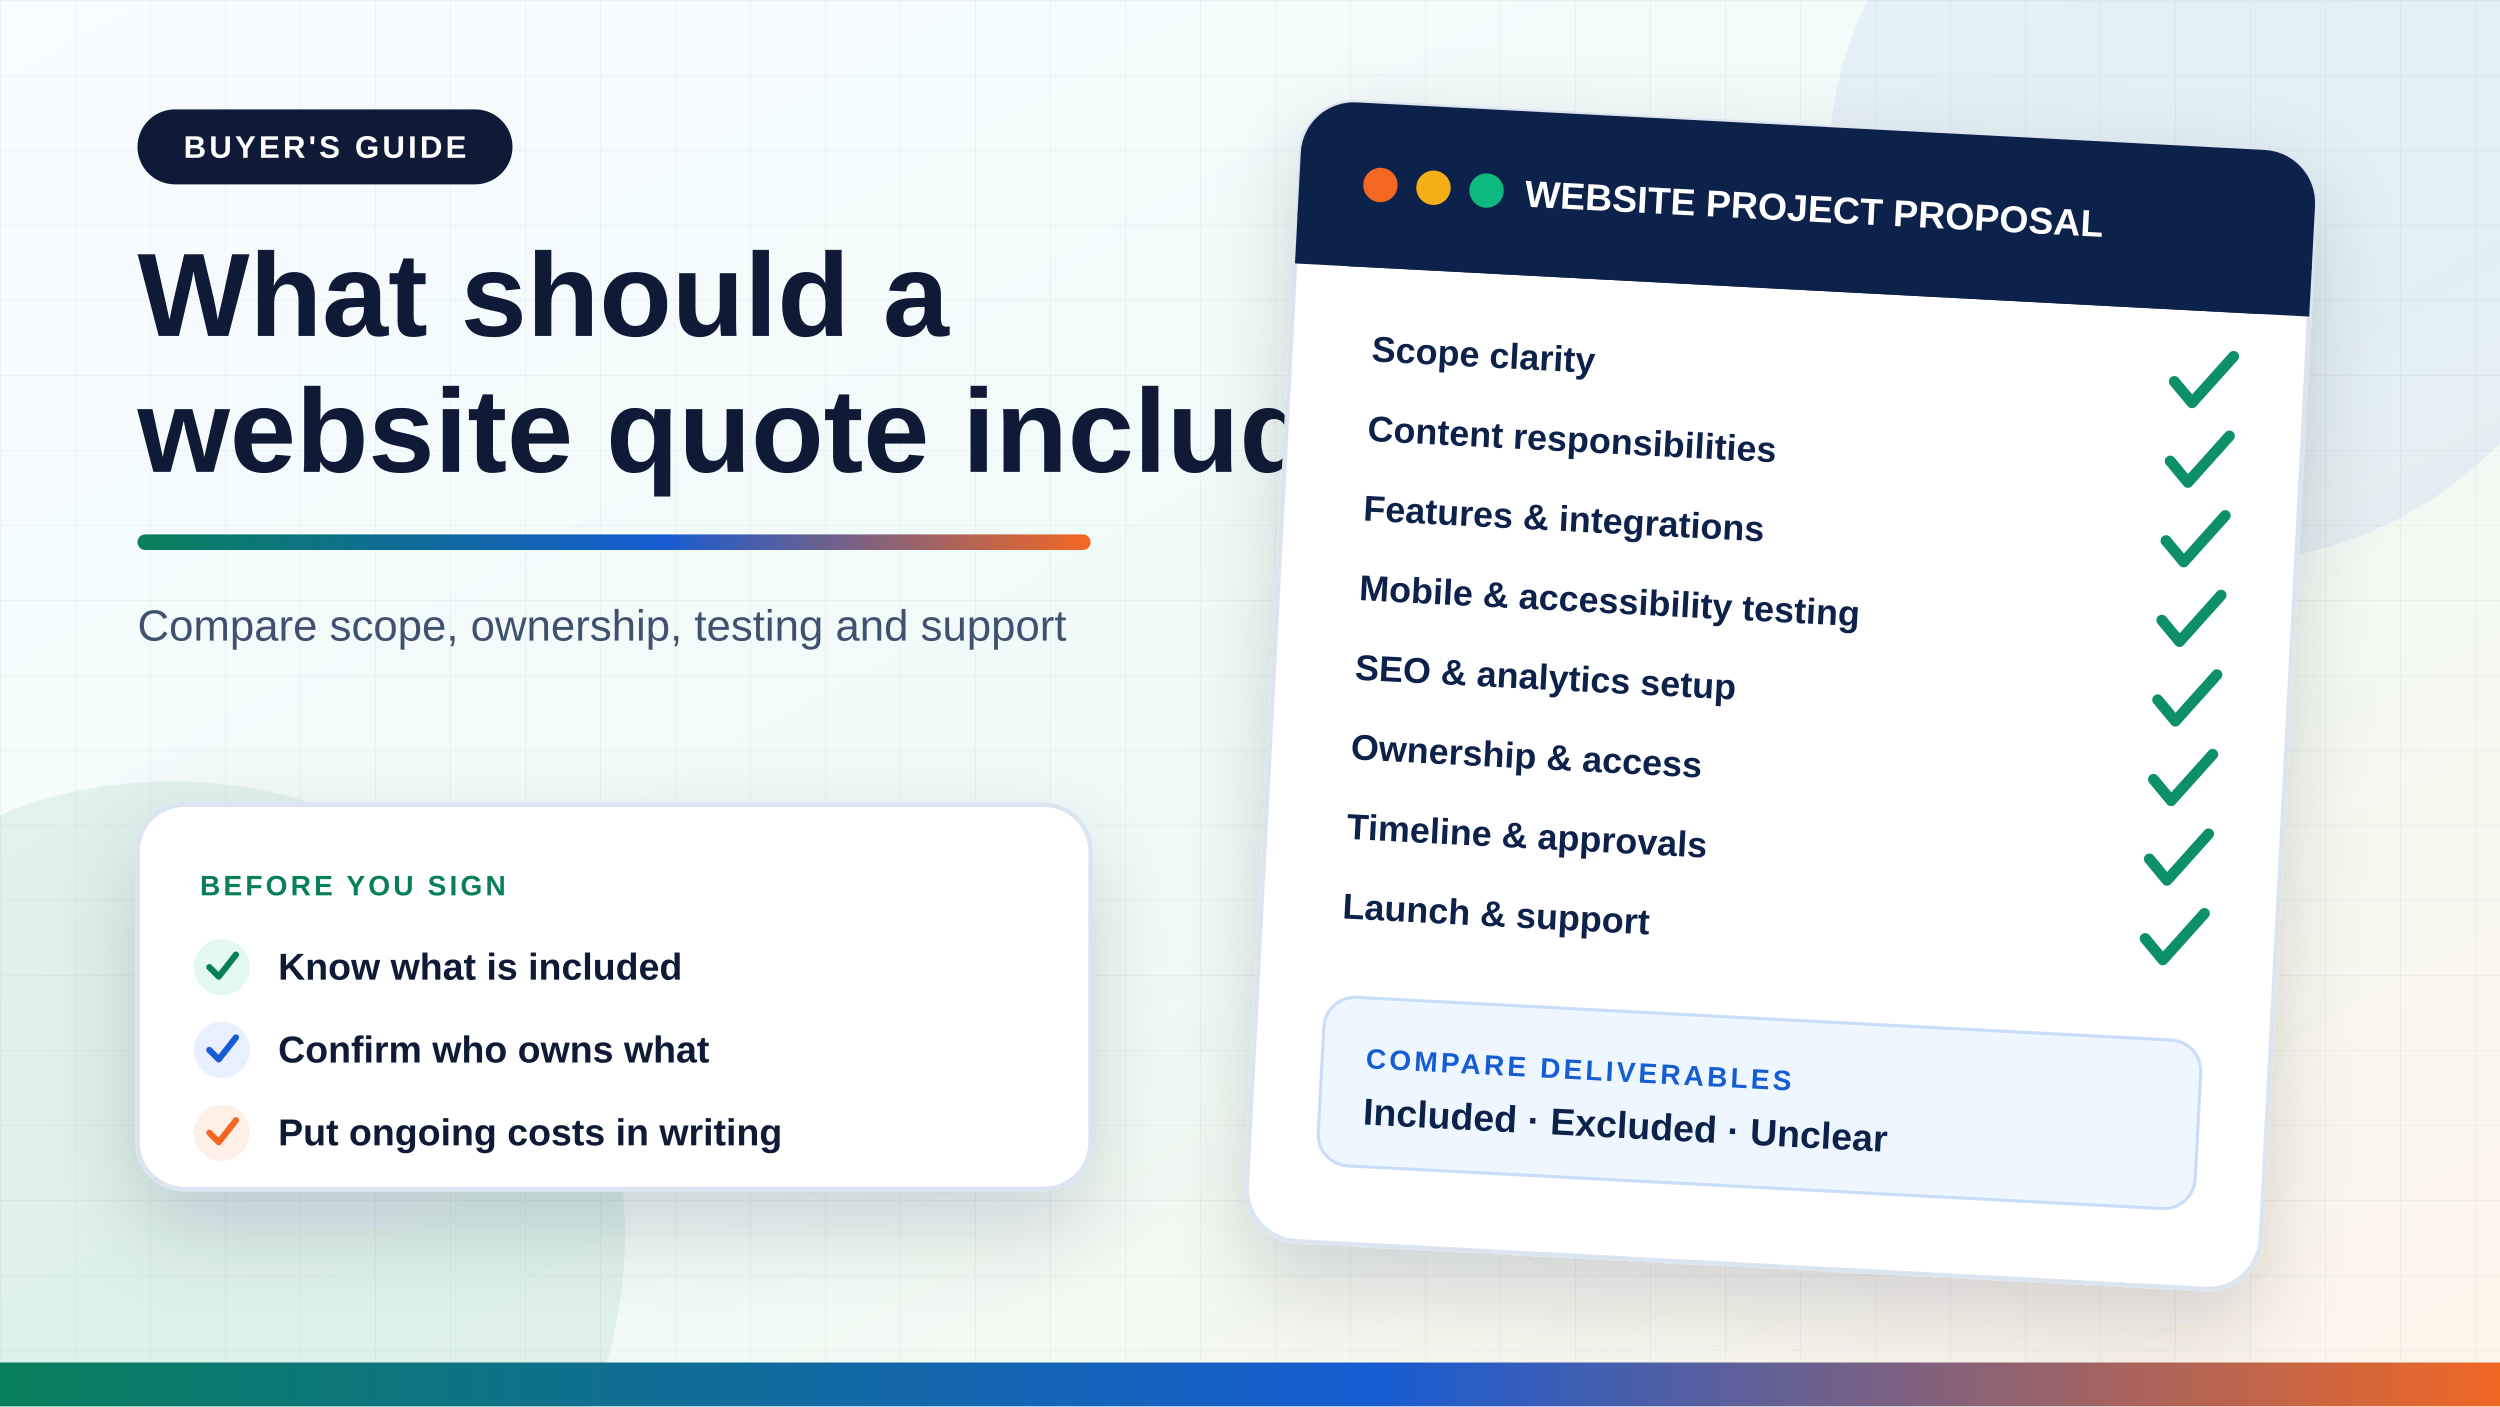
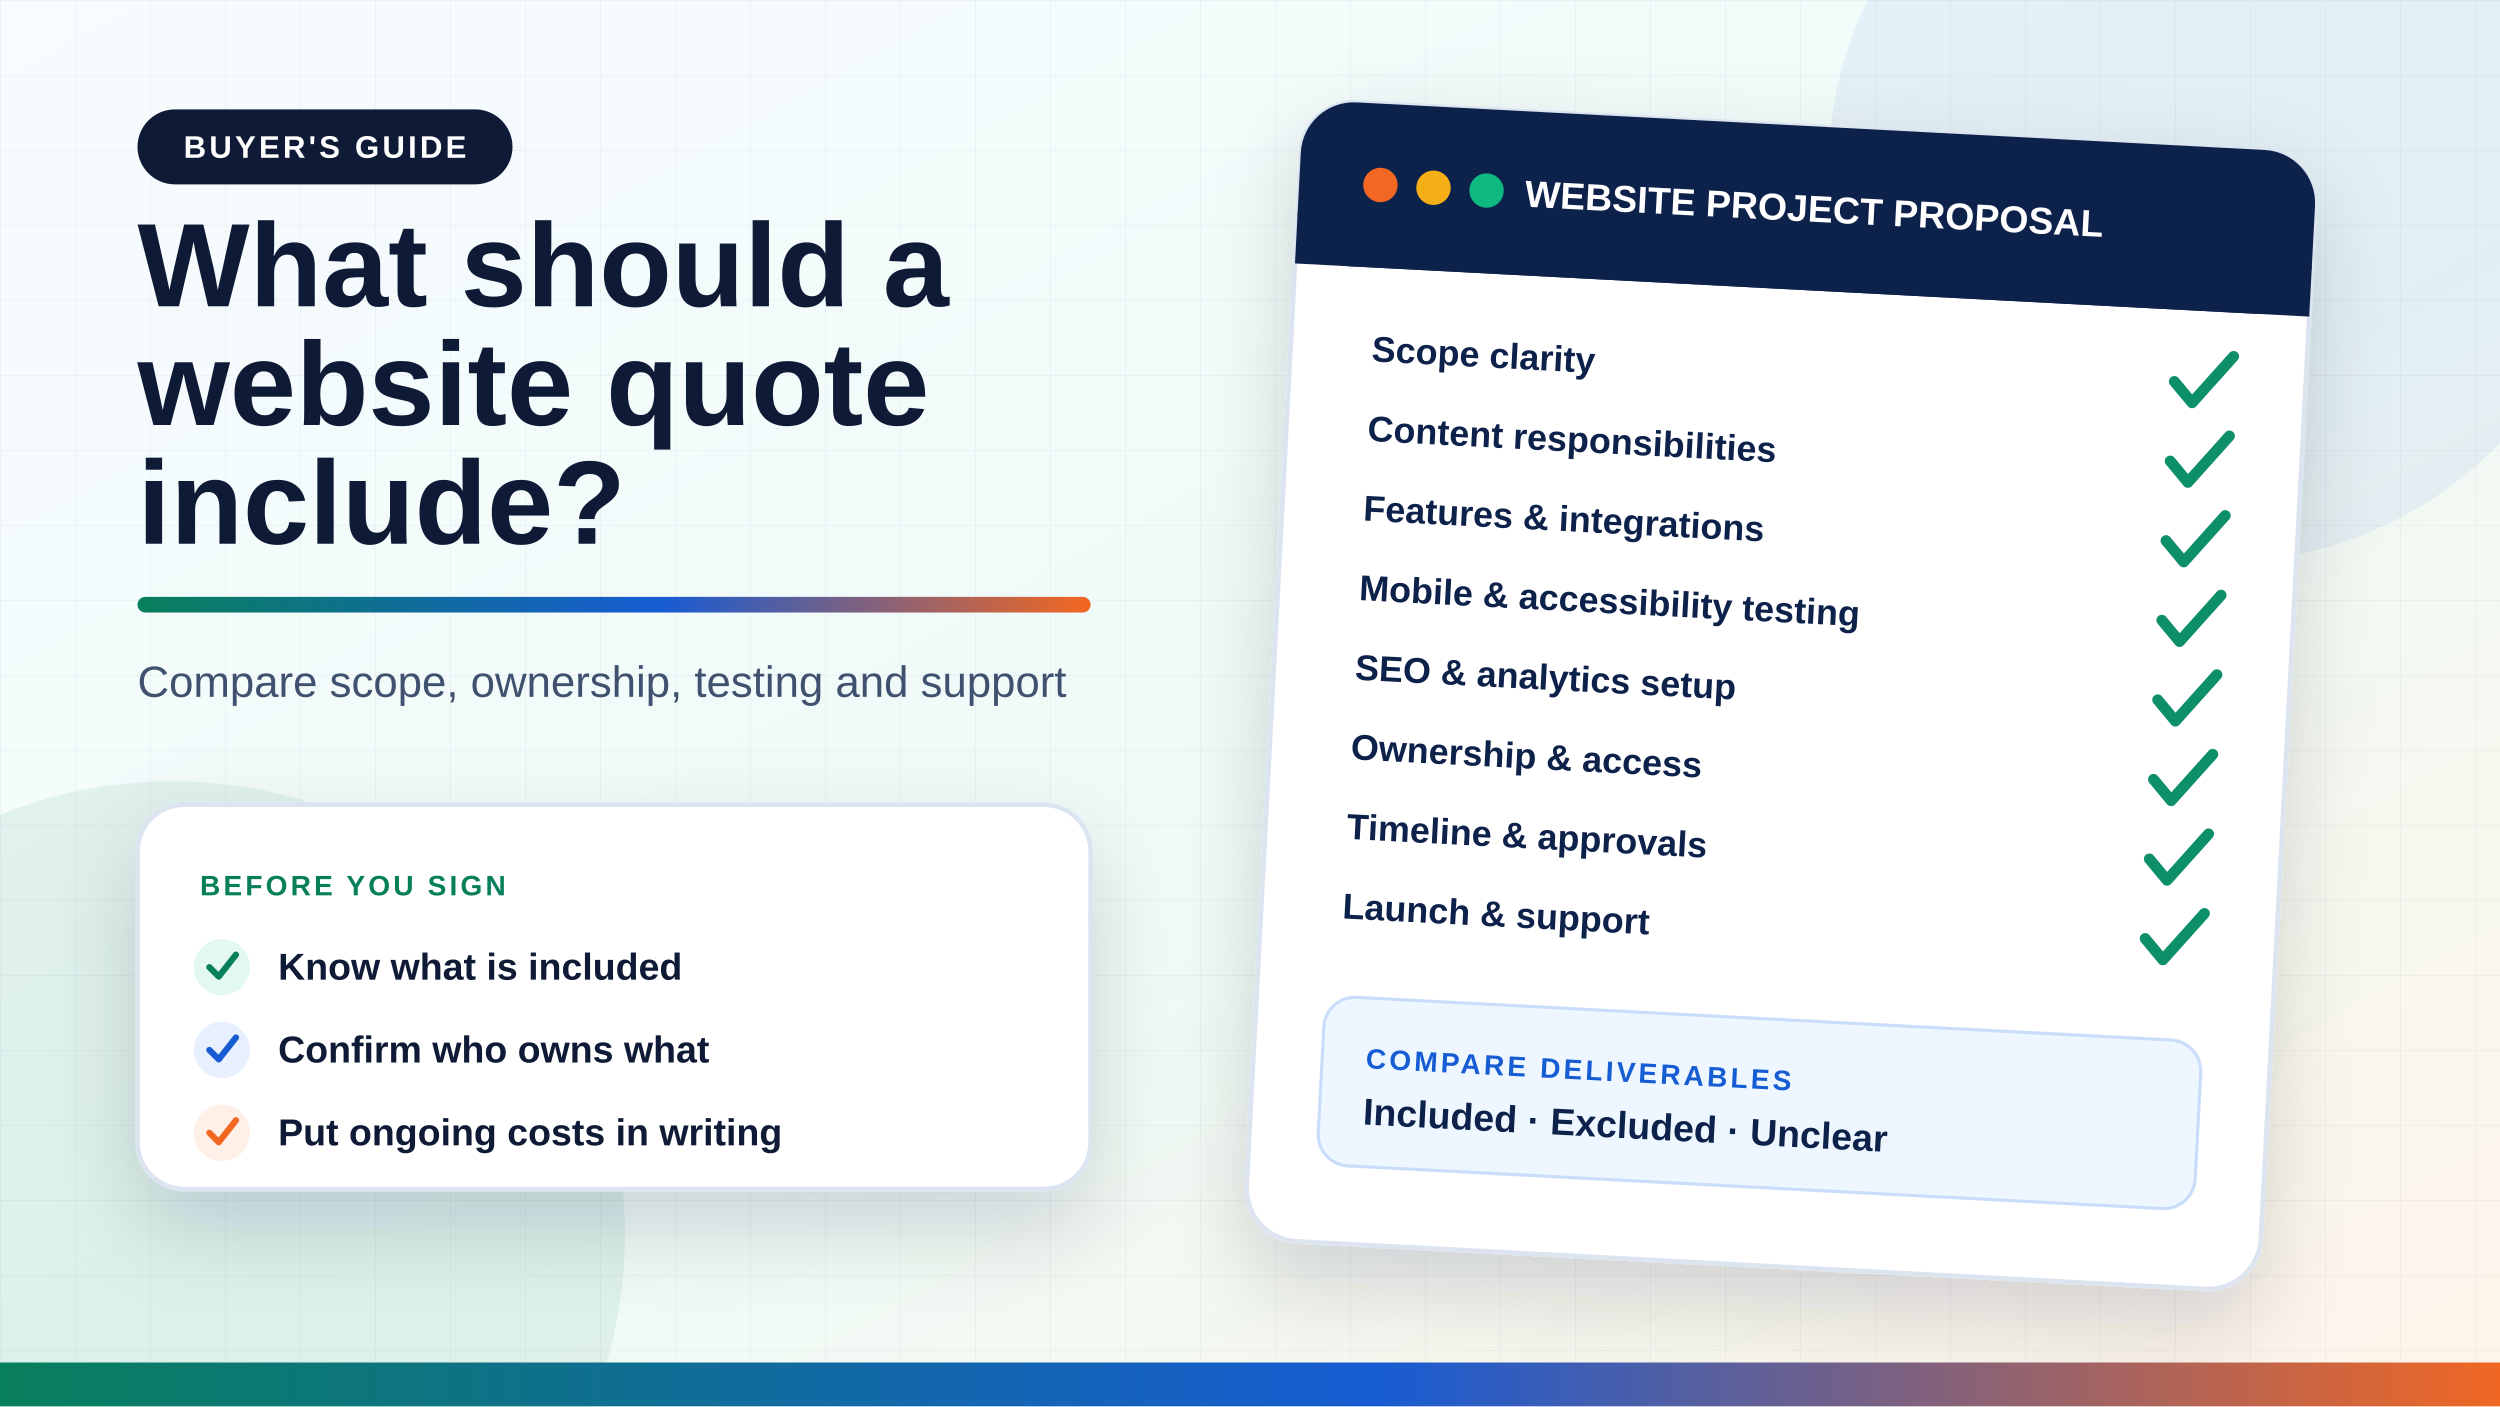
<svg xmlns="http://www.w3.org/2000/svg" viewBox="0 0 1600 900" role="img" aria-labelledby="title desc">
  <defs>
    <linearGradient id="bg" x1="0" y1="0" x2="1" y2="1">
      <stop offset="0" stop-color="#f8fbff" />
      <stop offset=".55" stop-color="#eefbf7" />
      <stop offset="1" stop-color="#fff4e9" />
    </linearGradient>
    <linearGradient id="accent" x1="0" y1="0" x2="1" y2="0">
      <stop stop-color="#087f5b" />
      <stop offset=".55" stop-color="#175cd3" />
      <stop offset="1" stop-color="#f26722" />
    </linearGradient>
    <filter id="shadow" x="-30%" y="-30%" width="160%" height="180%">
      <feDropShadow dx="0" dy="24" stdDeviation="28" flood-color="#0f1b36" flood-opacity=".16" />
    </filter>
    <pattern id="grid" width="48" height="48" patternUnits="userSpaceOnUse">
      <path d="M48 0H0V48" fill="none" stroke="#17325f" stroke-opacity=".055" />
    </pattern>
  </defs>
  <rect width="1600" height="900" fill="url(#bg)" />
  <rect width="1600" height="900" fill="url(#grid)" />
  <circle cx="1420" cy="110" r="250" fill="#175cd3" opacity=".07" />
  <circle cx="110" cy="790" r="290" fill="#087f5b" opacity=".08" />
  <rect x="88" y="70" width="240" height="48" rx="24" fill="#0f1b36" />
  <text x="208" y="101" text-anchor="middle" fill="#fff" font-family="Arial, sans-serif" font-size="20" font-weight="700" letter-spacing="2">BUYER'S GUIDE</text>
-   <text x="88" y="215" fill="#0f1b36" font-family="Arial, sans-serif" font-size="76" font-weight="800">What should a</text>
-   <text x="88" y="302" fill="#0f1b36" font-family="Arial, sans-serif" font-size="76" font-weight="800">website quote include?</text>
-   <rect x="88" y="342" width="610" height="10" rx="5" fill="url(#accent)" />
-   <text x="88" y="410" fill="#40516f" font-family="Arial, sans-serif" font-size="28">Compare scope, ownership, testing and support</text>
+   <text x="88" y="196" fill="#0f1b36" font-family="Arial, sans-serif" font-size="76" font-weight="800">What should a</text>
+   <text x="88" y="272" fill="#0f1b36" font-family="Arial, sans-serif" font-size="76" font-weight="800">website quote</text>
+   <text x="88" y="348" fill="#0f1b36" font-family="Arial, sans-serif" font-size="76" font-weight="800">include?</text>
+   <rect x="88" y="382" width="610" height="10" rx="5" fill="url(#accent)" />
+   <text x="88" y="446" fill="#40516f" font-family="Arial, sans-serif" font-size="28">Compare scope, ownership, testing and support</text>
  <g transform="translate(815 80) rotate(3 320 360)" filter="url(#shadow)">
    <rect width="650" height="730" rx="34" fill="#fff" stroke="#dbe4ef" stroke-width="3" />
    <rect width="650" height="105" rx="34" fill="#10224b" />
    <path d="M0 72h650v33H0z" fill="#10224b" />
    <circle cx="52" cy="52" r="11" fill="#f26722" />
    <circle cx="86" cy="52" r="11" fill="#f4ae17" />
    <circle cx="120" cy="52" r="11" fill="#10b981" />
    <text x="330" y="61" text-anchor="middle" fill="#fff" font-family="Arial, sans-serif" font-size="24" font-weight="700">WEBSITE PROJECT PROPOSAL</text>
    <g font-family="Arial, sans-serif">
      <text x="52" y="165" fill="#10224b" font-size="23" font-weight="700">Scope clarity</text>
      <text x="52" y="216" fill="#10224b" font-size="23" font-weight="700">Content responsibilities</text>
      <text x="52" y="267" fill="#10224b" font-size="23" font-weight="700">Features &amp; integrations</text>
      <text x="52" y="318" fill="#10224b" font-size="23" font-weight="700">Mobile &amp; accessibility testing</text>
      <text x="52" y="369" fill="#10224b" font-size="23" font-weight="700">SEO &amp; analytics setup</text>
      <text x="52" y="420" fill="#10224b" font-size="23" font-weight="700">Ownership &amp; access</text>
      <text x="52" y="471" fill="#10224b" font-size="23" font-weight="700">Timeline &amp; approvals</text>
      <text x="52" y="522" fill="#10224b" font-size="23" font-weight="700">Launch &amp; support</text>
    </g>
    <g fill="none" stroke="#0b8f69" stroke-width="7" stroke-linecap="round" stroke-linejoin="round">
      <path d="m566 151 12 13 25-31" />
      <path d="m566 202 12 13 25-31" />
      <path d="m566 253 12 13 25-31" />
      <path d="m566 304 12 13 25-31" />
      <path d="m566 355 12 13 25-31" />
      <path d="m566 406 12 13 25-31" />
      <path d="m566 457 12 13 25-31" />
      <path d="m566 508 12 13 25-31" />
    </g>
    <rect x="44" y="572" width="562" height="108" rx="20" fill="#eef7ff" stroke="#c9ddfa" stroke-width="2" />
    <text x="72" y="617" fill="#175cd3" font-family="Arial, sans-serif" font-size="18" font-weight="700" letter-spacing="2">COMPARE DELIVERABLES</text>
    <text x="72" y="653" fill="#10224b" font-family="Arial, sans-serif" font-size="24" font-weight="700">Included · Excluded · Unclear</text>
  </g>
  <g transform="translate(88 515)" font-family="Arial, sans-serif">
    <rect width="610" height="246" rx="30" fill="#fff" stroke="#dbe4ef" stroke-width="3" filter="url(#shadow)" />
    <text x="40" y="58" fill="#087f5b" font-size="18" font-weight="700" letter-spacing="2">BEFORE YOU SIGN</text>
    <g font-size="24" font-weight="700" fill="#0f1b36">
      <circle cx="54" cy="104" r="18" fill="#e3f8ef" />
      <path d="m46 104 6 6 11-14" fill="none" stroke="#087f5b" stroke-width="4" stroke-linecap="round" stroke-linejoin="round" />
      <text x="90" y="112">Know what is included</text>
      <circle cx="54" cy="157" r="18" fill="#e8f0ff" />
      <path d="m46 157 6 6 11-14" fill="none" stroke="#175cd3" stroke-width="4" stroke-linecap="round" stroke-linejoin="round" />
      <text x="90" y="165">Confirm who owns what</text>
      <circle cx="54" cy="210" r="18" fill="#fff0e7" />
      <path d="m46 210 6 6 11-14" fill="none" stroke="#f26722" stroke-width="4" stroke-linecap="round" stroke-linejoin="round" />
      <text x="90" y="218">Put ongoing costs in writing</text>
    </g>
  </g>
  <rect x="0" y="872" width="1600" height="28" fill="url(#accent)" />
</svg>
